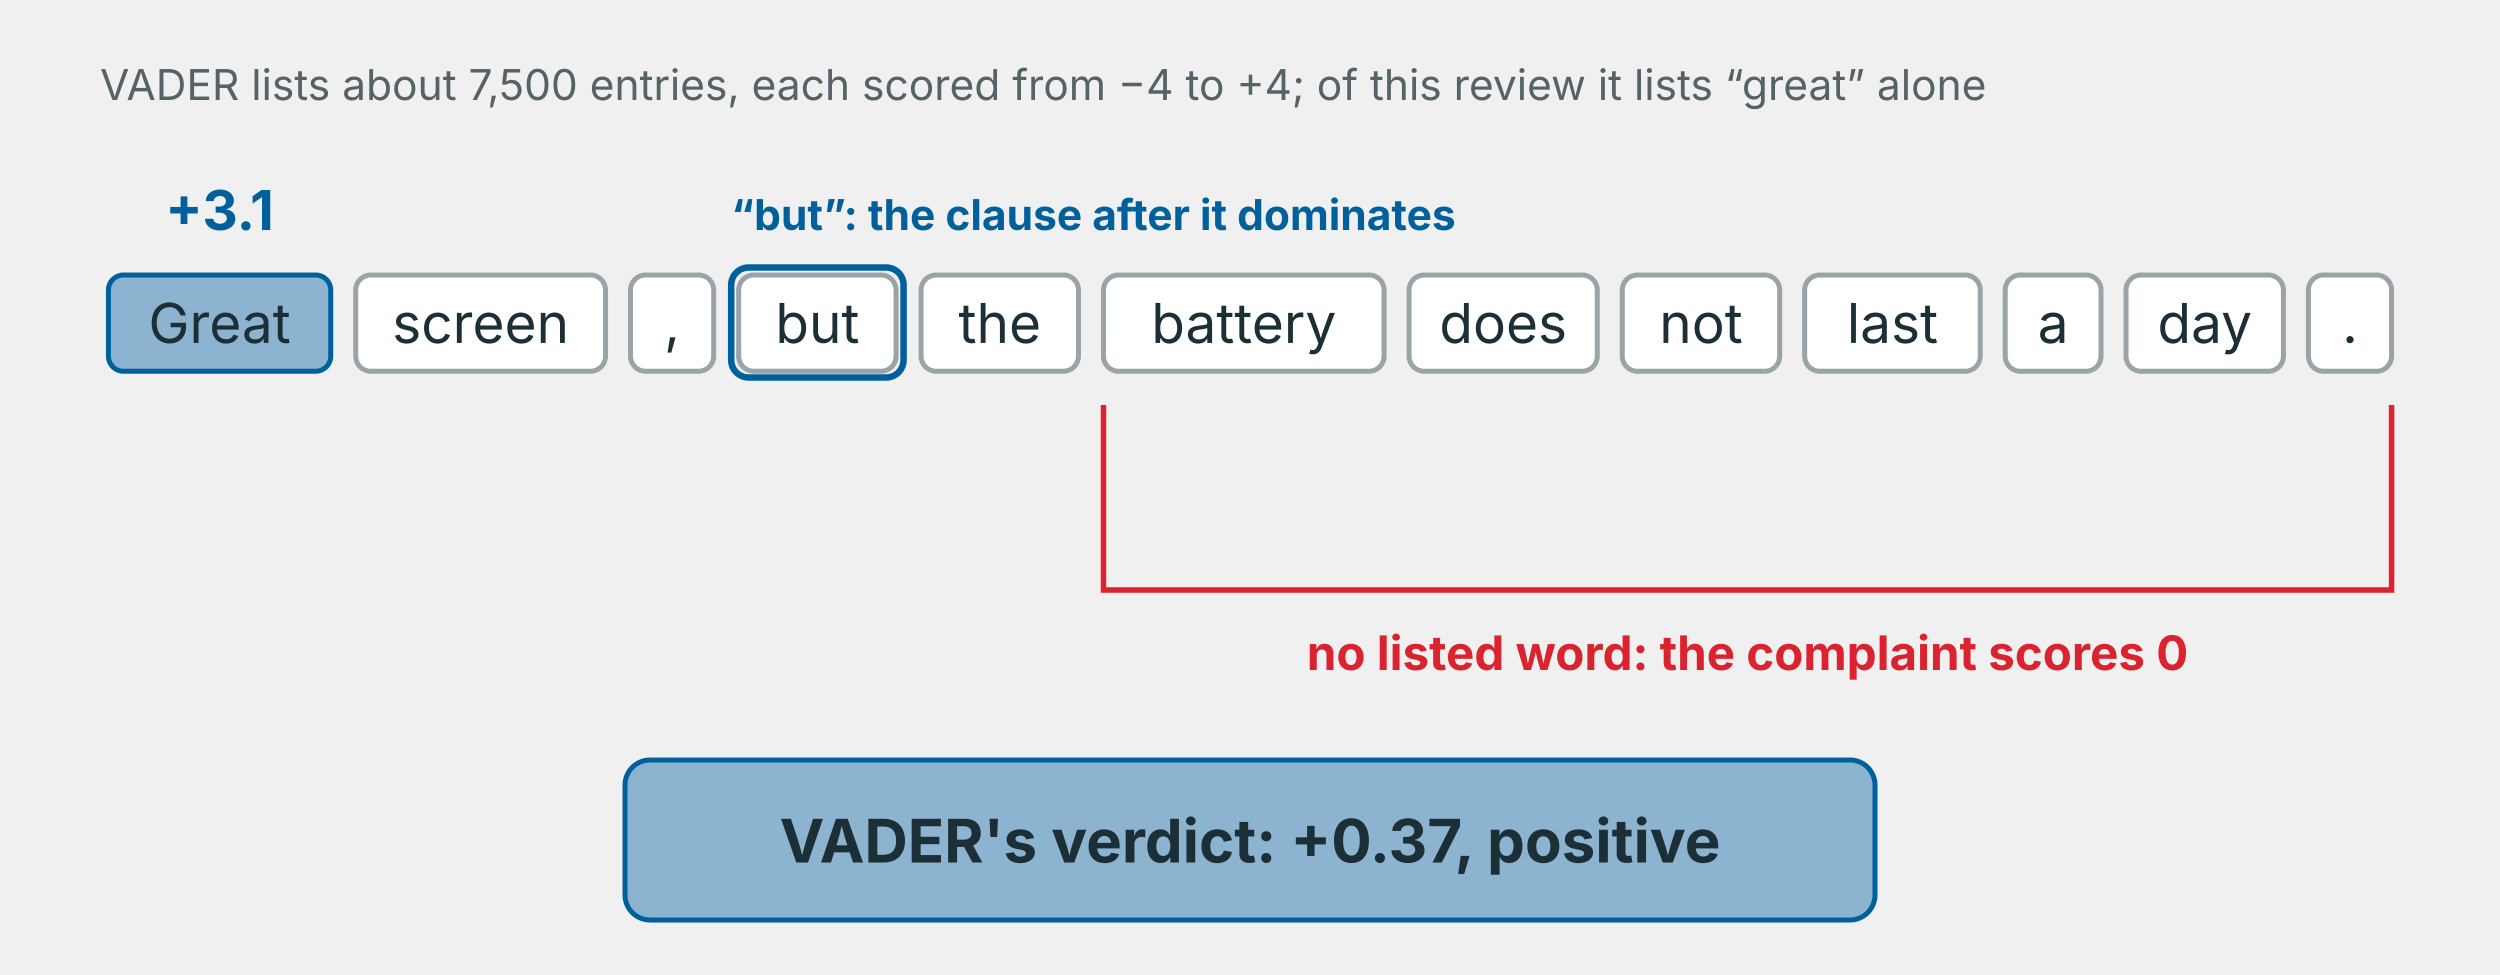
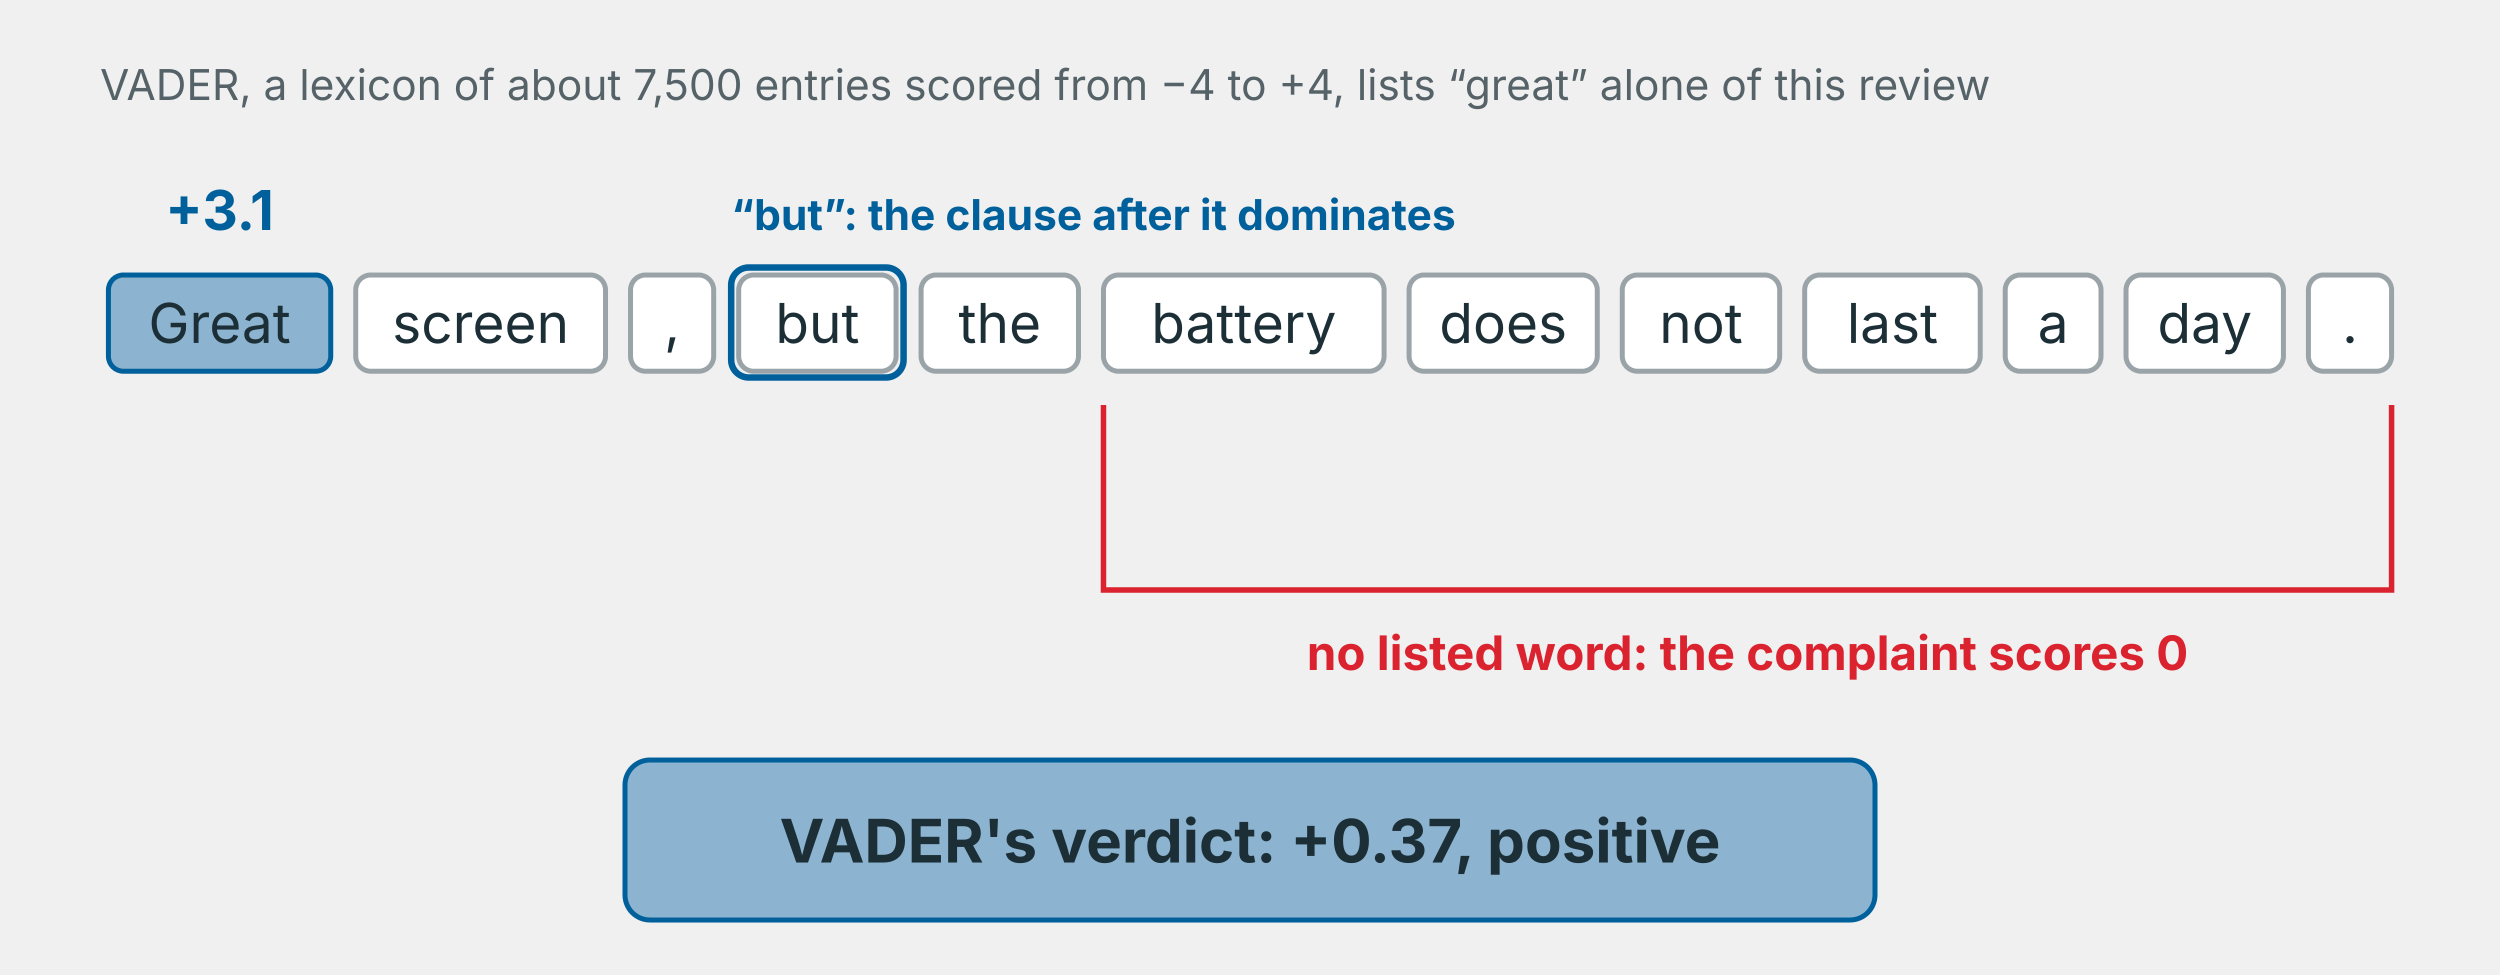
<svg xmlns="http://www.w3.org/2000/svg" viewBox="0 0 1000 390" font-family="Inter, Arimo, Helvetica, sans-serif">
  <defs>
    <marker id="ah" viewBox="0 0 10 10" refX="9" refY="5" markerWidth="7" markerHeight="7" orient="auto-start-reverse">
      <path d="M0,0 L10,5 L0,10 z" fill="#1c2e36" />
    </marker>
    <marker id="ahA" viewBox="0 0 10 10" refX="9" refY="5" markerWidth="7" markerHeight="7" orient="auto-start-reverse">
      <path class="accent-fill" d="M0,0 L10,5 L0,10 z" fill="#00609c" />
    </marker>
  </defs>
  <g data-step="1">
    <rect class="accent-a-light-fill accent-stroke" x="43.37" y="110" width="88.92" height="38.5" rx="6" fill="#8cb3cf" stroke="#00609c" stroke-width="2" />
    <text x="87.83" y="137.17" font-size="22" font-weight="normal" text-anchor="middle" fill="#1c2e36">Great</text>
    <rect x="142.29" y="110" width="99.92" height="38.5" rx="6" fill="#ffffff" stroke="#9aa4a8" stroke-width="2" />
    <text x="192.25" y="137.17" font-size="22" font-weight="normal" text-anchor="middle" fill="#1c2e36">screen</text>
    <rect x="252.21" y="110" width="33.26" height="38.5" rx="6" fill="#ffffff" stroke="#9aa4a8" stroke-width="2" />
    <text x="268.84" y="137.17" font-size="22" font-weight="normal" text-anchor="middle" fill="#1c2e36">,</text>
    <rect x="295.47" y="110" width="62.96" height="38.5" rx="6" fill="#ffffff" stroke="#9aa4a8" stroke-width="2" />
    <text x="326.95" y="137.17" font-size="22" font-weight="normal" text-anchor="middle" fill="#1c2e36">but</text>
    <rect x="368.43" y="110" width="62.96" height="38.5" rx="6" fill="#ffffff" stroke="#9aa4a8" stroke-width="2" />
    <text x="399.91" y="137.17" font-size="22" font-weight="normal" text-anchor="middle" fill="#1c2e36">the</text>
    <rect x="441.39" y="110" width="112.24" height="38.5" rx="6" fill="#ffffff" stroke="#9aa4a8" stroke-width="2" />
    <text x="497.51" y="137.17" font-size="22" font-weight="normal" text-anchor="middle" fill="#1c2e36">battery</text>
    <rect x="563.63" y="110" width="75.28" height="38.5" rx="6" fill="#ffffff" stroke="#9aa4a8" stroke-width="2" />
    <text x="601.27" y="137.17" font-size="22" font-weight="normal" text-anchor="middle" fill="#1c2e36">does</text>
    <rect x="648.91" y="110" width="62.96" height="38.5" rx="6" fill="#ffffff" stroke="#9aa4a8" stroke-width="2" />
    <text x="680.39" y="137.17" font-size="22" font-weight="normal" text-anchor="middle" fill="#1c2e36">not</text>
    <rect x="721.87" y="110" width="70.22" height="38.5" rx="6" fill="#ffffff" stroke="#9aa4a8" stroke-width="2" />
    <text x="756.98" y="137.17" font-size="22" font-weight="normal" text-anchor="middle" fill="#1c2e36">last</text>
    <rect x="802.09" y="110" width="38.32" height="38.5" rx="6" fill="#ffffff" stroke="#9aa4a8" stroke-width="2" />
    <text x="821.25" y="137.17" font-size="22" font-weight="normal" text-anchor="middle" fill="#1c2e36">a</text>
    <rect x="850.41" y="110" width="62.96" height="38.5" rx="6" fill="#ffffff" stroke="#9aa4a8" stroke-width="2" />
    <text x="881.89" y="137.17" font-size="22" font-weight="normal" text-anchor="middle" fill="#1c2e36">day</text>
    <rect x="923.37" y="110" width="33.26" height="38.5" rx="6" fill="#ffffff" stroke="#9aa4a8" stroke-width="2" />
    <text x="940" y="137.17" font-size="22" font-weight="normal" text-anchor="middle" fill="#1c2e36">.</text>
    <text class="accent-fill" x="87.83" y="92" font-size="22" font-weight="bold" text-anchor="middle" fill="#00609c">+3.1</text>
-     <text x="40" y="40" font-size="17" font-weight="normal" text-anchor="start" fill="#556268">VADER lists about 7,500 entries, each scored from −4 to +4; of this review it lists “great” alone</text>
+     <text x="40" y="40" font-size="17" font-weight="normal" text-anchor="start" fill="#556268">VADER, a lexicon of about 7,500 entries scored from −4 to +4, lists “great” alone of this review</text>
  </g>
  <g data-step="2">
    <rect class="accent-stroke" x="292.47" y="107" width="68.96" height="44" rx="7" fill="none" stroke="#00609c" stroke-width="2.6" />
    <text class="accent-fill" x="292.47" y="92" font-size="17" font-weight="bold" text-anchor="start" fill="#00609c">“but”: the clause after it dominates</text>
  </g>
  <g data-step="3">
    <path d="M 441.39 162 L 441.39 236 L 956.63 236 L 956.63 162" fill="none" stroke="#da232f" stroke-width="2.2" marker-end="url(#)" />
    <text x="699.01" y="268" font-size="19" font-weight="bold" text-anchor="middle" fill="#da232f">no listed word: the complaint scores 0</text>
  </g>
  <g data-step="4">
    <rect class="accent-a-light-fill accent-stroke" x="250" y="304" width="500" height="64" rx="10" fill="#8cb3cf" stroke="#00609c" stroke-width="2" />
    <text x="500" y="345" font-size="24" font-weight="bold" text-anchor="middle" fill="#1c2e36">VADER's verdict: +0.37, positive</text>
  </g>
</svg>
